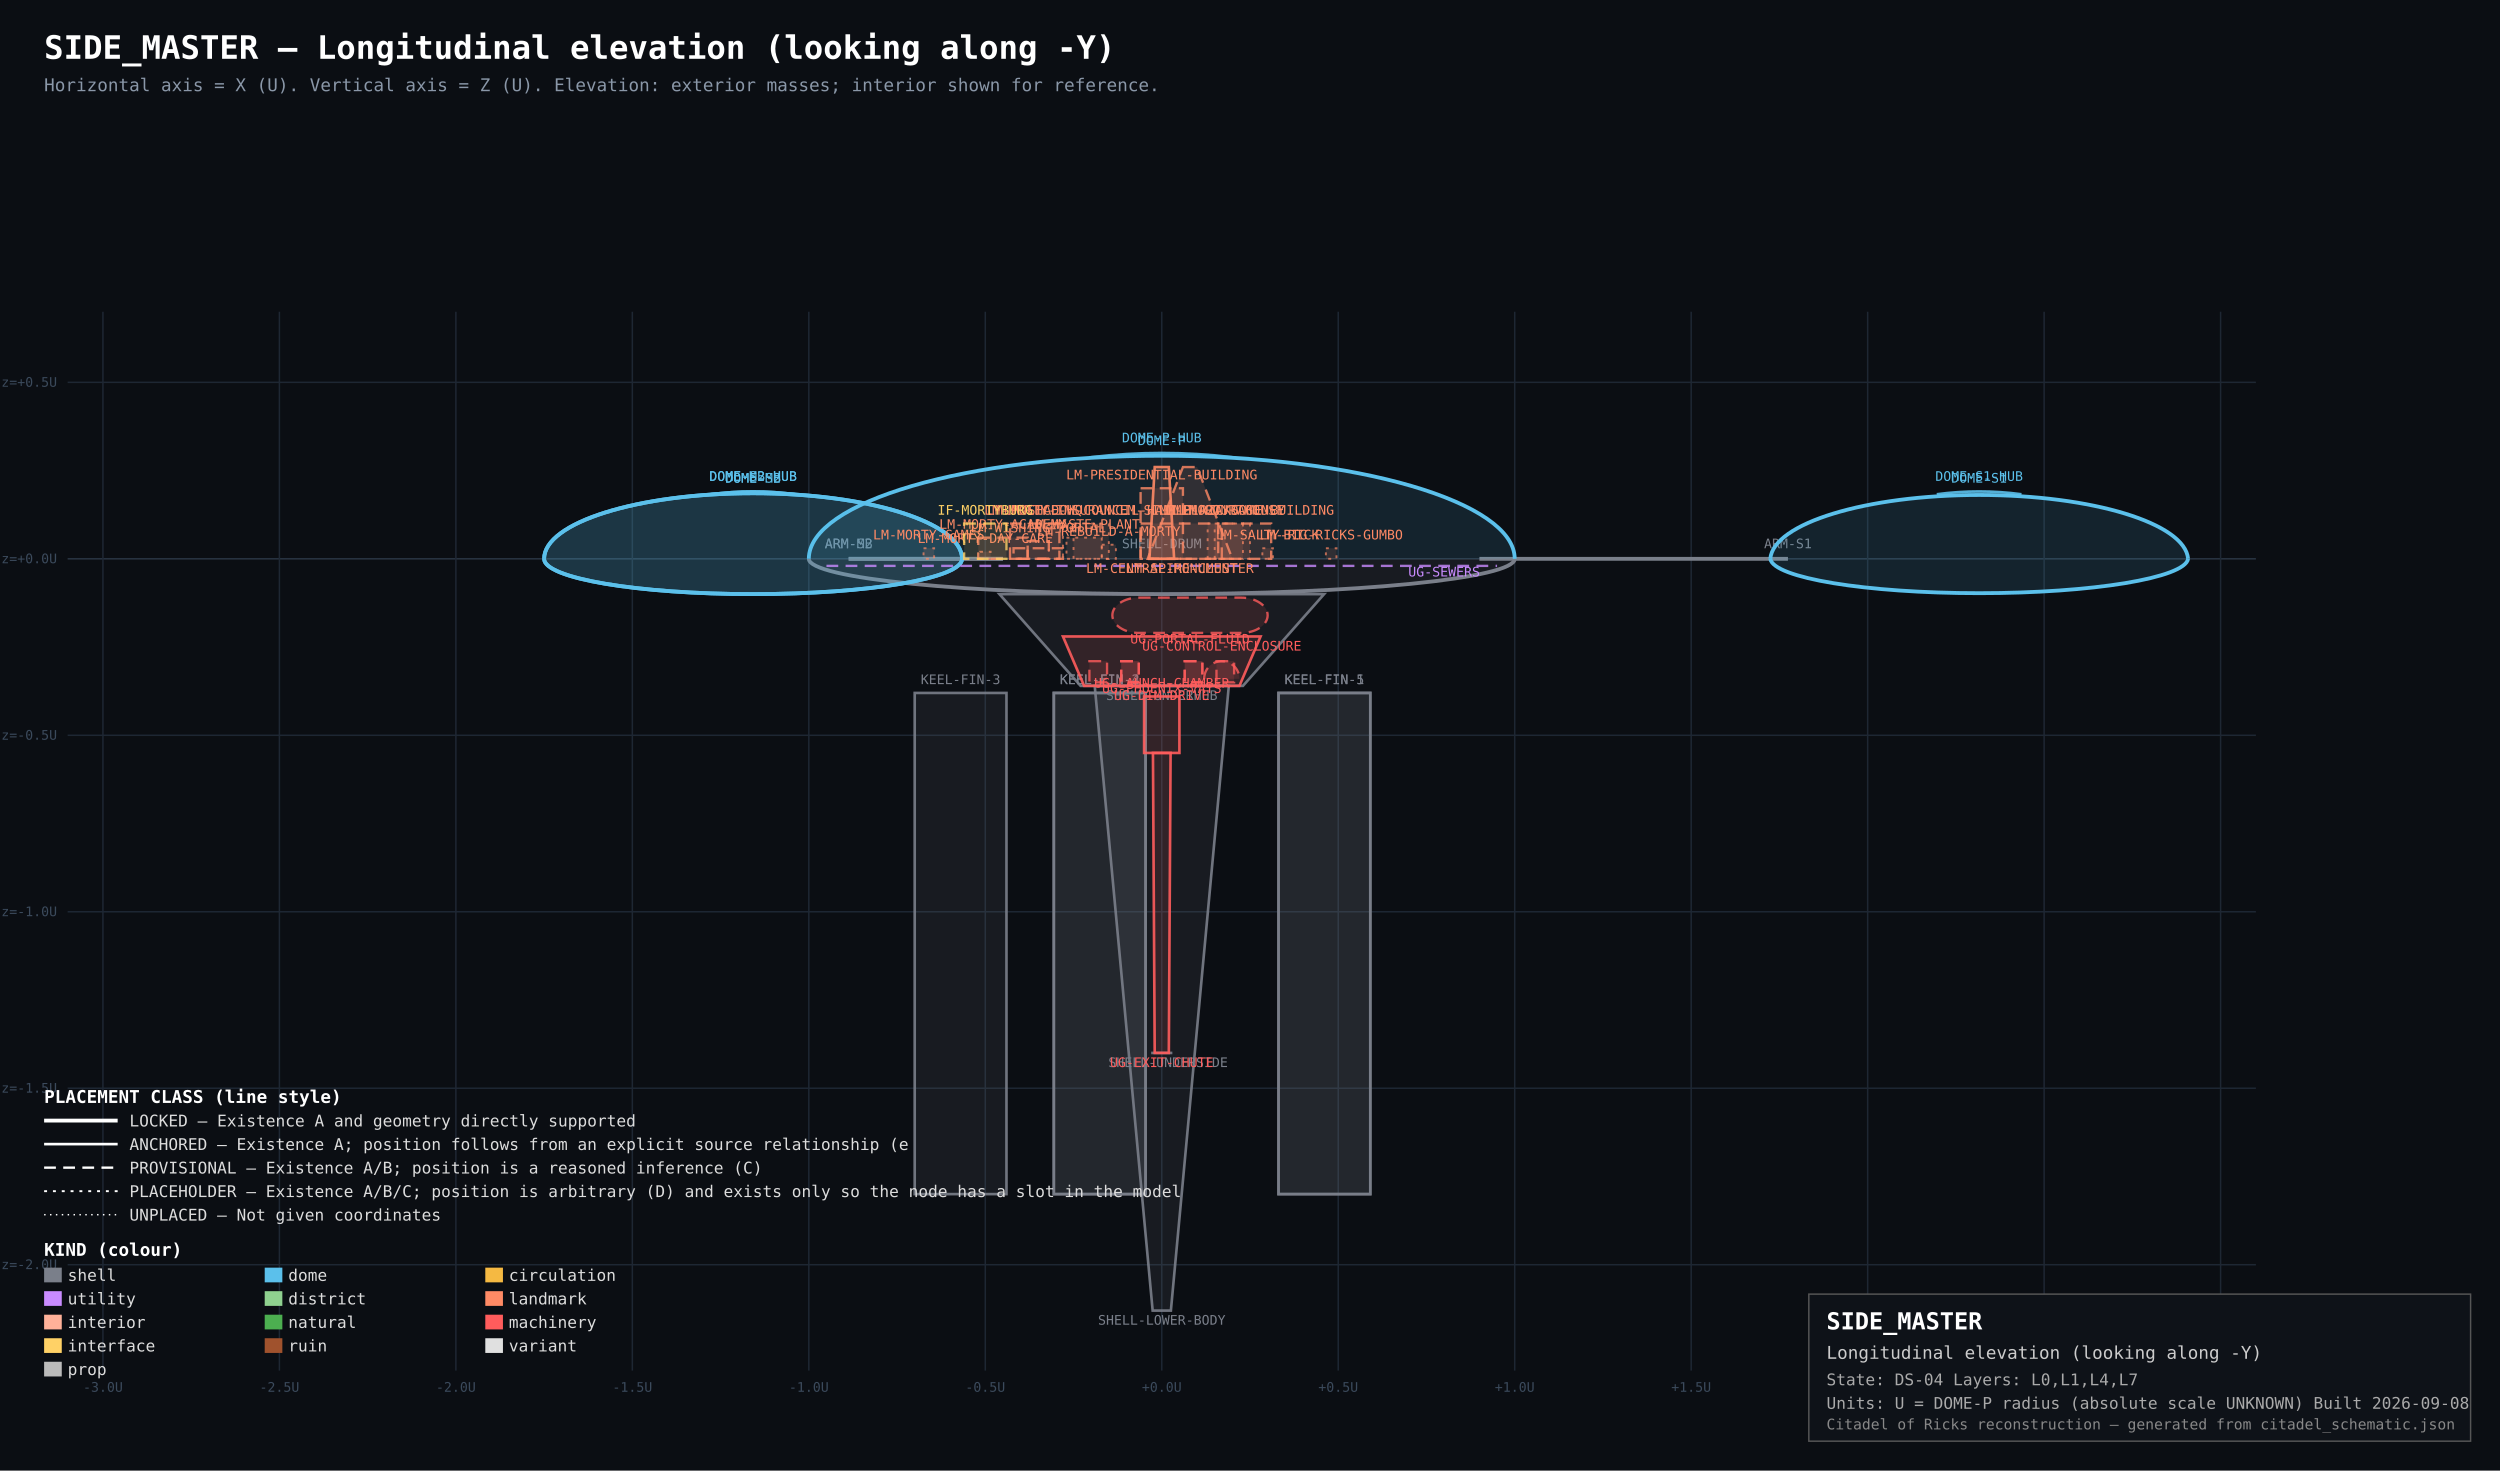
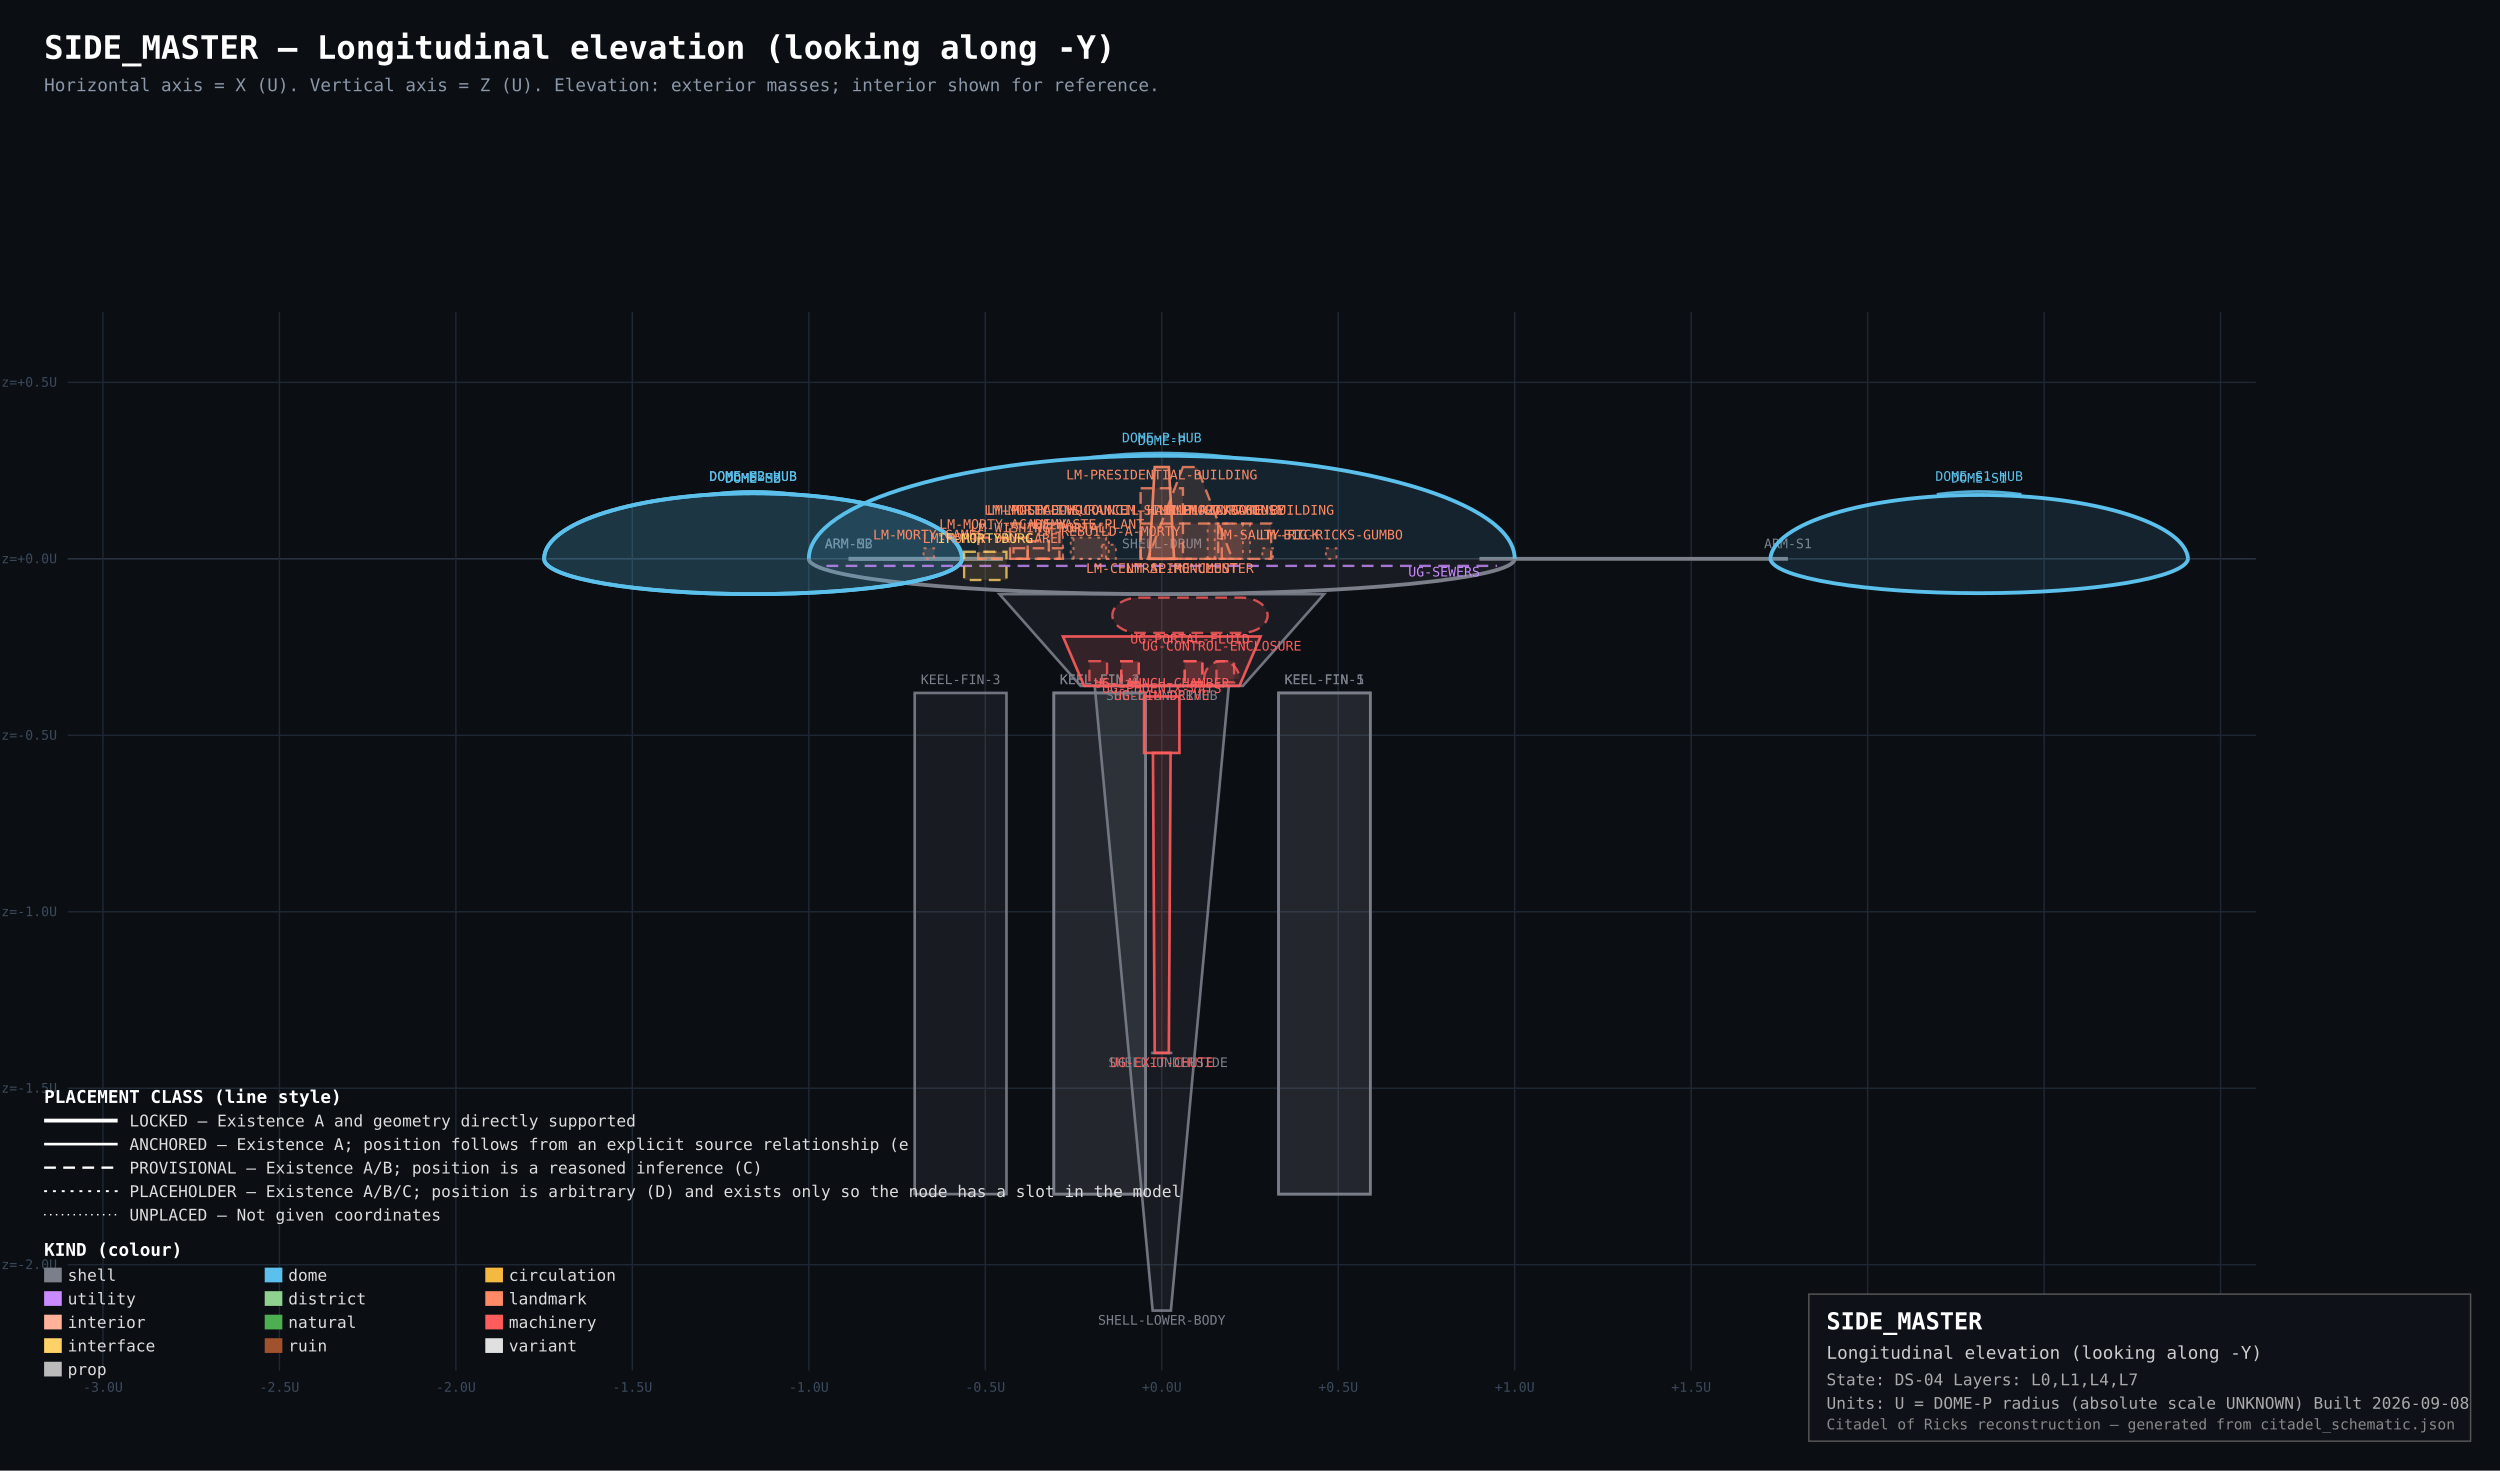
<svg xmlns="http://www.w3.org/2000/svg" width="1700" height="1000" viewBox="0 0 1700 1000" font-family="ui-monospace, Consolas, monospace">
  <rect width="1700" height="1000" fill="#0b0e13" />
  <line x1="46.0" y1="860.0" x2="1534.0" y2="860.0" stroke="#1e2733" stroke-width="1" />
  <text x="38.8" y="863.0" font-size="9" text-anchor="end" fill="#3b4a5c" font-family="ui-monospace, Consolas, monospace">z=-2.0U</text>
  <line x1="46.0" y1="740.0" x2="1534.0" y2="740.0" stroke="#1e2733" stroke-width="1" />
  <text x="38.8" y="743.0" font-size="9" text-anchor="end" fill="#3b4a5c" font-family="ui-monospace, Consolas, monospace">z=-1.5U</text>
  <line x1="46.0" y1="620.0" x2="1534.0" y2="620.0" stroke="#1e2733" stroke-width="1" />
  <text x="38.8" y="623.0" font-size="9" text-anchor="end" fill="#3b4a5c" font-family="ui-monospace, Consolas, monospace">z=-1.0U</text>
  <line x1="46.0" y1="500.0" x2="1534.0" y2="500.0" stroke="#1e2733" stroke-width="1" />
  <text x="38.8" y="503.0" font-size="9" text-anchor="end" fill="#3b4a5c" font-family="ui-monospace, Consolas, monospace">z=-0.5U</text>
  <line x1="46.0" y1="380.0" x2="1534.0" y2="380.0" stroke="#2a3644" stroke-width="1" />
  <text x="38.8" y="383.0" font-size="9" text-anchor="end" fill="#3b4a5c" font-family="ui-monospace, Consolas, monospace">z=+0.0U</text>
  <line x1="46.0" y1="260.0" x2="1534.0" y2="260.0" stroke="#1e2733" stroke-width="1" />
  <text x="38.8" y="263.0" font-size="9" text-anchor="end" fill="#3b4a5c" font-family="ui-monospace, Consolas, monospace">z=+0.5U</text>
  <line x1="70.0" y1="212.0" x2="70.0" y2="932.0" stroke="#1e2733" stroke-width="1" />
  <text x="70.0" y="946.4" font-size="9" text-anchor="middle" fill="#3b4a5c" font-family="ui-monospace, Consolas, monospace">-3.0U</text>
  <line x1="190.0" y1="212.0" x2="190.0" y2="932.0" stroke="#1e2733" stroke-width="1" />
  <text x="190.0" y="946.4" font-size="9" text-anchor="middle" fill="#3b4a5c" font-family="ui-monospace, Consolas, monospace">-2.5U</text>
  <line x1="310.0" y1="212.0" x2="310.0" y2="932.0" stroke="#1e2733" stroke-width="1" />
  <text x="310.0" y="946.4" font-size="9" text-anchor="middle" fill="#3b4a5c" font-family="ui-monospace, Consolas, monospace">-2.0U</text>
  <line x1="430.0" y1="212.0" x2="430.0" y2="932.0" stroke="#1e2733" stroke-width="1" />
  <text x="430.0" y="946.4" font-size="9" text-anchor="middle" fill="#3b4a5c" font-family="ui-monospace, Consolas, monospace">-1.5U</text>
  <line x1="550.0" y1="212.0" x2="550.0" y2="932.0" stroke="#1e2733" stroke-width="1" />
  <text x="550.0" y="946.4" font-size="9" text-anchor="middle" fill="#3b4a5c" font-family="ui-monospace, Consolas, monospace">-1.0U</text>
  <line x1="670.0" y1="212.0" x2="670.0" y2="932.0" stroke="#1e2733" stroke-width="1" />
  <text x="670.0" y="946.4" font-size="9" text-anchor="middle" fill="#3b4a5c" font-family="ui-monospace, Consolas, monospace">-0.5U</text>
  <line x1="790.0" y1="212.0" x2="790.0" y2="932.0" stroke="#1e2733" stroke-width="1" />
  <text x="790.0" y="946.4" font-size="9" text-anchor="middle" fill="#3b4a5c" font-family="ui-monospace, Consolas, monospace">+0.0U</text>
  <line x1="910.0" y1="212.0" x2="910.0" y2="932.0" stroke="#1e2733" stroke-width="1" />
  <text x="910.0" y="946.4" font-size="9" text-anchor="middle" fill="#3b4a5c" font-family="ui-monospace, Consolas, monospace">+0.5U</text>
  <line x1="1030.0" y1="212.0" x2="1030.0" y2="932.0" stroke="#1e2733" stroke-width="1" />
  <text x="1030.0" y="946.4" font-size="9" text-anchor="middle" fill="#3b4a5c" font-family="ui-monospace, Consolas, monospace">+1.0U</text>
  <line x1="1150.0" y1="212.0" x2="1150.0" y2="932.0" stroke="#1e2733" stroke-width="1" />
  <text x="1150.0" y="946.4" font-size="9" text-anchor="middle" fill="#3b4a5c" font-family="ui-monospace, Consolas, monospace">+1.5U</text>
  <line x1="1270.0" y1="212.0" x2="1270.0" y2="932.0" stroke="#1e2733" stroke-width="1" />
  <text x="1270.0" y="946.4" font-size="9" text-anchor="middle" fill="#3b4a5c" font-family="ui-monospace, Consolas, monospace">+2.0U</text>
  <line x1="1390.0" y1="212.0" x2="1390.0" y2="932.0" stroke="#1e2733" stroke-width="1" />
  <text x="1390.0" y="946.4" font-size="9" text-anchor="middle" fill="#3b4a5c" font-family="ui-monospace, Consolas, monospace">+2.5U</text>
  <line x1="1510.0" y1="212.0" x2="1510.0" y2="932.0" stroke="#1e2733" stroke-width="1" />
  <text x="1510.0" y="946.4" font-size="9" text-anchor="middle" fill="#3b4a5c" font-family="ui-monospace, Consolas, monospace">+3.0U</text>
  <text x="30" y="40" font-size="22" fill="#fff" font-weight="bold">SIDE_MASTER — Longitudinal elevation (looking along -Y)</text>
  <text x="30" y="62" font-size="12" fill="#8a97a8">Horizontal axis = X (U). Vertical axis = Z (U). Elevation: exterior masses; interior shown for reference.</text>
  <path d="M 550.0,380.0 A 240.0 24.0 0 0 0 1030.0,380.0" stroke="#7a7f8a" stroke-width="2.6" stroke-opacity="1.0" fill="#7a7f8a" fill-opacity="0.12" />
  <text x="790.0" y="372.8" font-size="9" text-anchor="middle" fill="#7a7f8a" font-family="ui-monospace, Consolas, monospace">SHELL-DRUM</text>
  <polygon points="679.6,404.0 900.4,404.0 845.2,466.4 734.8,466.4" stroke="#7a7f8a" stroke-width="1.8" stroke-opacity="0.9" fill="#7a7f8a" fill-opacity="0.12" />
  <text x="790.0" y="476.0" font-size="9" text-anchor="middle" fill="#7a7f8a" font-family="ui-monospace, Consolas, monospace">SHELL-UNDERHUB</text>
  <rect x="869.4" y="471.2" width="62.4" height="340.8" stroke="#7a7f8a" stroke-width="1.8" stroke-opacity="0.9" fill="#7a7f8a" fill-opacity="0.12" />
  <text x="900.6" y="465.2" font-size="9" text-anchor="middle" fill="#7a7f8a" font-family="ui-monospace, Consolas, monospace">KEEL-FIN-1</text>
  <rect x="716.6" y="471.2" width="62.4" height="340.8" stroke="#7a7f8a" stroke-width="1.8" stroke-opacity="0.9" fill="#7a7f8a" fill-opacity="0.12" />
  <text x="747.8" y="465.2" font-size="9" text-anchor="middle" fill="#7a7f8a" font-family="ui-monospace, Consolas, monospace">KEEL-FIN-2</text>
  <rect x="622.0" y="471.2" width="62.4" height="340.8" stroke="#7a7f8a" stroke-width="1.8" stroke-opacity="0.9" fill="#7a7f8a" fill-opacity="0.12" />
  <text x="653.2" y="465.2" font-size="9" text-anchor="middle" fill="#7a7f8a" font-family="ui-monospace, Consolas, monospace">KEEL-FIN-3</text>
  <rect x="716.6" y="471.2" width="62.4" height="340.8" stroke="#7a7f8a" stroke-width="1.8" stroke-opacity="0.9" fill="#7a7f8a" fill-opacity="0.12" />
  <text x="747.8" y="465.2" font-size="9" text-anchor="middle" fill="#7a7f8a" font-family="ui-monospace, Consolas, monospace">KEEL-FIN-4</text>
  <rect x="869.4" y="471.2" width="62.4" height="340.8" stroke="#7a7f8a" stroke-width="1.8" stroke-opacity="0.9" fill="#7a7f8a" fill-opacity="0.12" />
  <text x="900.6" y="465.2" font-size="9" text-anchor="middle" fill="#7a7f8a" font-family="ui-monospace, Consolas, monospace">KEEL-FIN-5</text>
  <polygon points="744.4,466.4 835.6,466.4 796.2,891.2 783.8,891.2" stroke="#7a7f8a" stroke-width="1.8" stroke-opacity="0.9" fill="#7a7f8a" fill-opacity="0.12" />
  <text x="790.0" y="900.8" font-size="9" text-anchor="middle" fill="#7a7f8a" font-family="ui-monospace, Consolas, monospace">SHELL-LOWER-BODY</text>
  <line x1="782.8" y1="716.0" x2="797.2" y2="716.0" stroke="#7a7f8a" stroke-width="1.8" stroke-opacity="0.9" fill="none" />
  <text x="794.3" y="725.6" font-size="9" text-anchor="middle" fill="#7a7f8a" font-family="ui-monospace, Consolas, monospace">SHELL-UNDERSIDE</text>
  <polyline points="1006.0,380.0 1114.0,380.0 1215.8,380.0" stroke="#7a7f8a" stroke-width="2.6" stroke-opacity="1.0" fill="none" />
  <text x="1215.8" y="372.8" font-size="9" text-anchor="middle" fill="#7a7f8a" font-family="ui-monospace, Consolas, monospace">ARM-S1</text>
  <polyline points="682.0,380.0 628.0,380.0 577.1,380.0" stroke="#7a7f8a" stroke-width="2.6" stroke-opacity="1.0" fill="none" />
  <text x="577.1" y="372.8" font-size="9" text-anchor="middle" fill="#7a7f8a" font-family="ui-monospace, Consolas, monospace">ARM-S2</text>
  <polyline points="682.0,380.0 628.0,380.0 577.1,380.0" stroke="#7a7f8a" stroke-width="2.6" stroke-opacity="1.0" fill="none" />
  <text x="577.1" y="372.8" font-size="9" text-anchor="middle" fill="#7a7f8a" font-family="ui-monospace, Consolas, monospace">ARM-MB</text>
  <path d="M 550.0,380.0 A 240.0 70.1 0 0 1 1030.0,380.0" stroke="#5bc0eb" stroke-width="2.6" stroke-opacity="1.0" fill="#5bc0eb" fill-opacity="0.12" />
  <text x="790.0" y="302.7" font-size="9" text-anchor="middle" fill="#5bc0eb" font-family="ui-monospace, Consolas, monospace">DOME-P</text>
  <path d="M 1203.8,380.0 A 142.1 44.6 0 0 1 1487.9,380.0" stroke="#5bc0eb" stroke-width="2.6" stroke-opacity="1.0" fill="#5bc0eb" fill-opacity="0.12" />
  <path d="M 1203.8,380.0 A 142.1 24.0 0 0 0 1487.9,380.0" stroke="#5bc0eb" stroke-width="2.6" stroke-opacity="1.0" fill="#5bc0eb" fill-opacity="0.12" />
  <text x="1345.8" y="328.2" font-size="9" text-anchor="middle" fill="#5bc0eb" font-family="ui-monospace, Consolas, monospace">DOME-S1</text>
  <path d="M 370.0,380.0 A 142.1 44.6 0 0 1 654.2,380.0" stroke="#5bc0eb" stroke-width="2.6" stroke-opacity="1.0" fill="#5bc0eb" fill-opacity="0.12" />
  <path d="M 370.0,380.0 A 142.1 24.0 0 0 0 654.2,380.0" stroke="#5bc0eb" stroke-width="2.6" stroke-opacity="1.0" fill="#5bc0eb" fill-opacity="0.12" />
  <text x="512.1" y="328.2" font-size="9" text-anchor="middle" fill="#5bc0eb" font-family="ui-monospace, Consolas, monospace">DOME-S2</text>
  <path d="M 370.0,380.0 A 142.1 44.6 0 0 1 654.2,380.0" stroke="#5bc0eb" stroke-width="2.6" stroke-opacity="1.0" fill="#5bc0eb" fill-opacity="0.12" />
  <path d="M 370.0,380.0 A 142.1 24.0 0 0 0 654.2,380.0" stroke="#5bc0eb" stroke-width="2.6" stroke-opacity="1.0" fill="#5bc0eb" fill-opacity="0.12" />
  <text x="512.1" y="328.2" font-size="9" text-anchor="middle" fill="#5bc0eb" font-family="ui-monospace, Consolas, monospace">DOME-MB</text>
  <path d="M 742.0,310.9 A 401.4 401.4 0 0 1 838.0,310.9" stroke="#5bc0eb" stroke-width="1.8" stroke-opacity="0.9" fill="#5bc0eb" fill-opacity="0.12" />
  <text x="790.0" y="300.8" font-size="9" text-anchor="middle" fill="#5bc0eb" font-family="ui-monospace, Consolas, monospace">DOME-P-HUB</text>
  <path d="M 1317.0,336.1 A 217.0 217.0 0 0 1 1374.6,336.1" stroke="#5bc0eb" stroke-width="1.8" stroke-opacity="0.9" fill="#5bc0eb" fill-opacity="0.12" />
  <text x="1345.8" y="327.0" font-size="9" text-anchor="middle" fill="#5bc0eb" font-family="ui-monospace, Consolas, monospace">DOME-S1-HUB</text>
  <path d="M 483.3,336.1 A 217.0 217.0 0 0 1 540.9,336.1" stroke="#5bc0eb" stroke-width="1.8" stroke-opacity="0.9" fill="#5bc0eb" fill-opacity="0.12" />
  <text x="512.1" y="327.0" font-size="9" text-anchor="middle" fill="#5bc0eb" font-family="ui-monospace, Consolas, monospace">DOME-S2-HUB</text>
  <path d="M 483.3,336.1 A 217.0 217.0 0 0 1 540.9,336.1" stroke="#5bc0eb" stroke-width="1.8" stroke-opacity="0.9" fill="#5bc0eb" fill-opacity="0.12" />
  <text x="512.1" y="327.0" font-size="9" text-anchor="middle" fill="#5bc0eb" font-family="ui-monospace, Consolas, monospace">DOME-MB-HUB</text>
  <line x1="562.0" y1="384.8" x2="1018.0" y2="384.8" stroke="#c98bff" stroke-width="1.6" stroke-opacity="0.8" stroke-dasharray="8,5" fill="none" />
  <text x="982.0" y="392.0" font-size="9" text-anchor="middle" fill="#c98bff" font-family="ui-monospace, Consolas, monospace">UG-SEWERS</text>
  <polygon points="785.2,317.6 794.8,317.6 798.4,380.0 781.6,380.0" stroke="#ff8a65" stroke-width="1.8" stroke-opacity="0.9" fill="#ff8a65" fill-opacity="0.12" />
  <text x="790.0" y="389.6" font-size="9" text-anchor="middle" fill="#ff8a65" font-family="ui-monospace, Consolas, monospace">LM-CENTRAL-MONUMENT</text>
  <polygon points="804.4,317.6 814.0,317.6 838.0,380.0 780.4,380.0" stroke="#ff8a65" stroke-width="1.6" stroke-opacity="0.8" stroke-dasharray="8,5" fill="#ff8a65" fill-opacity="0.12" />
  <text x="809.2" y="389.6" font-size="9" text-anchor="middle" fill="#ff8a65" font-family="ui-monospace, Consolas, monospace">LM-SPIRE-CLUSTER</text>
  <rect x="775.6" y="332.0" width="28.8" height="48.0" stroke="#ff8a65" stroke-width="1.6" stroke-opacity="0.8" stroke-dasharray="8,5" fill="#ff8a65" fill-opacity="0.12" />
  <text x="790.0" y="326.0" font-size="9" text-anchor="middle" fill="#ff8a65" font-family="ui-monospace, Consolas, monospace">LM-PRESIDENTIAL-BUILDING</text>
  <rect x="830.8" y="356.0" width="33.6" height="24.0" stroke="#ff8a65" stroke-width="1.6" stroke-opacity="0.8" stroke-dasharray="8,5" fill="#ff8a65" fill-opacity="0.12" />
  <text x="847.6" y="350.0" font-size="9" text-anchor="middle" fill="#ff8a65" font-family="ui-monospace, Consolas, monospace">LM-PLAZA-DOME-BUILDING</text>
  <rect x="730.0" y="356.0" width="24.0" height="24.0" stroke="#ff8a65" stroke-width="1.3" stroke-opacity="0.7" stroke-dasharray="2,4" fill="#ff8a65" fill-opacity="0.12" />
  <text x="742.0" y="350.0" font-size="9" text-anchor="middle" fill="#ff8a65" font-family="ui-monospace, Consolas, monospace">LM-SHADOW-COUNCIL-HALL</text>
  <rect x="826.0" y="356.0" width="24.0" height="24.0" stroke="#ff8a65" stroke-width="1.3" stroke-opacity="0.7" stroke-dasharray="2,4" fill="#ff8a65" fill-opacity="0.12" />
  <text x="838.0" y="350.0" font-size="9" text-anchor="middle" fill="#ff8a65" font-family="ui-monospace, Consolas, monospace">LM-COURTHOUSE</text>
  <rect x="821.2" y="356.0" width="24.0" height="24.0" stroke="#ff8a65" stroke-width="1.3" stroke-opacity="0.7" stroke-dasharray="2,4" fill="#ff8a65" fill-opacity="0.12" />
  <text x="833.2" y="350.0" font-size="9" text-anchor="middle" fill="#ff8a65" font-family="ui-monospace, Consolas, monospace">LM-MORTY-AGENCY</text>
  <rect x="686.8" y="356.0" width="33.6" height="24.0" stroke="#ff8a65" stroke-width="1.6" stroke-opacity="0.8" stroke-dasharray="8,5" fill="#ff8a65" fill-opacity="0.12" />
  <text x="703.6" y="350.0" font-size="9" text-anchor="middle" fill="#ff8a65" font-family="ui-monospace, Consolas, monospace">LM-POLICE-HQ</text>
  <rect x="665.2" y="365.6" width="33.6" height="14.4" stroke="#ff8a65" stroke-width="1.6" stroke-opacity="0.8" stroke-dasharray="8,5" fill="#ff8a65" fill-opacity="0.12" />
  <text x="682.0" y="359.6" font-size="9" text-anchor="middle" fill="#ff8a65" font-family="ui-monospace, Consolas, monospace">LM-MORTY-ACADEMY</text>
  <rect x="775.6" y="356.0" width="52.8" height="24.0" stroke="#ff8a65" stroke-width="1.6" stroke-opacity="0.8" stroke-dasharray="8,5" fill="#ff8a65" fill-opacity="0.12" />
  <text x="802.0" y="350.0" font-size="9" text-anchor="middle" fill="#ff8a65" font-family="ui-monospace, Consolas, monospace">LM-SIMPLE-RICKS</text>
  <rect x="689.2" y="372.8" width="33.6" height="7.2" stroke="#ff8a65" stroke-width="1.6" stroke-opacity="0.8" stroke-dasharray="8,5" fill="none" />
  <rect x="698.8" y="368.0" width="14.4" height="12.0" stroke="#ff8a65" stroke-width="1.6" stroke-opacity="0.8" stroke-dasharray="8,5" fill="#ff8a65" fill-opacity="0.12" />
  <text x="706.0" y="362.0" font-size="9" text-anchor="middle" fill="#ff8a65" font-family="ui-monospace, Consolas, monospace">LM-WISHING-PORTAL</text>
-   <rect x="725.2" y="365.6" width="24.0" height="14.4" stroke="#ff8a65" stroke-width="1.3" stroke-opacity="0.7" stroke-dasharray="2,4" fill="#ff8a65" fill-opacity="0.12" />
-   <text x="737.2" y="359.6" font-size="9" text-anchor="middle" fill="#ff8a65" font-family="ui-monospace, Consolas, monospace">LM-WASTE-PLANT</text>
-   <rect x="666.4" y="375.2" width="7.2" height="4.8" stroke="#ff8a65" stroke-width="1.3" stroke-opacity="0.7" stroke-dasharray="2,4" fill="#ff8a65" fill-opacity="0.12" />
-   <text x="670.0" y="369.2" font-size="9" text-anchor="middle" fill="#ff8a65" font-family="ui-monospace, Consolas, monospace">LM-MORTY-DAY-CARE</text>
+   <rect x="728.1" y="365.6" width="24.0" height="14.4" stroke="#ff8a65" stroke-width="1.3" stroke-opacity="0.7" stroke-dasharray="2,4" fill="#ff8a65" fill-opacity="0.12" />
+   <text x="740.1" y="359.6" font-size="9" text-anchor="middle" fill="#ff8a65" font-family="ui-monospace, Consolas, monospace">LM-WASTE-PLANT</text>
+   <rect x="669.8" y="375.2" width="7.2" height="4.8" stroke="#ff8a65" stroke-width="1.3" stroke-opacity="0.7" stroke-dasharray="2,4" fill="#ff8a65" fill-opacity="0.12" />
+   <text x="673.4" y="369.2" font-size="9" text-anchor="middle" fill="#ff8a65" font-family="ui-monospace, Consolas, monospace">LM-MORTY-DAY-CARE</text>
  <rect x="628.0" y="372.8" width="7.2" height="7.2" stroke="#ff8a65" stroke-width="1.3" stroke-opacity="0.7" stroke-dasharray="2,4" fill="#ff8a65" fill-opacity="0.12" />
  <text x="631.6" y="366.8" font-size="9" text-anchor="middle" fill="#ff8a65" font-family="ui-monospace, Consolas, monospace">LM-MORTY-GAMES</text>
  <rect x="713.2" y="356.0" width="9.6" height="24.0" stroke="#ff8a65" stroke-width="1.3" stroke-opacity="0.7" stroke-dasharray="2,4" fill="#ff8a65" fill-opacity="0.12" />
  <text x="718.0" y="350.0" font-size="9" text-anchor="middle" fill="#ff8a65" font-family="ui-monospace, Consolas, monospace">LM-MORTY-INSURANCE</text>
  <rect x="858.4" y="372.8" width="7.2" height="7.2" stroke="#ff8a65" stroke-width="1.3" stroke-opacity="0.7" stroke-dasharray="2,4" fill="#ff8a65" fill-opacity="0.12" />
  <text x="862.0" y="366.8" font-size="9" text-anchor="middle" fill="#ff8a65" font-family="ui-monospace, Consolas, monospace">LM-SALTY-RICK</text>
  <rect x="901.6" y="372.8" width="7.2" height="7.2" stroke="#ff8a65" stroke-width="1.3" stroke-opacity="0.7" stroke-dasharray="2,4" fill="#ff8a65" fill-opacity="0.12" />
  <text x="905.2" y="366.8" font-size="9" text-anchor="middle" fill="#ff8a65" font-family="ui-monospace, Consolas, monospace">LM-BIG-RICKS-GUMBO</text>
  <rect x="749.2" y="370.4" width="9.6" height="9.6" stroke="#ff8a65" stroke-width="1.3" stroke-opacity="0.7" stroke-dasharray="2,4" fill="#ff8a65" fill-opacity="0.12" />
  <text x="754.0" y="364.4" font-size="9" text-anchor="middle" fill="#ff8a65" font-family="ui-monospace, Consolas, monospace">LM-REBUILD-A-MORTY</text>
  <rect x="756.4" y="406.4" width="105.6" height="24.0" rx="18" stroke="#ff5c5c" stroke-width="1.6" stroke-opacity="0.8" stroke-dasharray="8,5" fill="#ff5c5c" fill-opacity="0.12" />
  <text x="809.2" y="437.6" font-size="9" text-anchor="middle" fill="#ff5c5c" font-family="ui-monospace, Consolas, monospace">UG-PORTAL-FLUID</text>
  <polygon points="722.8,432.8 857.2,432.8 842.8,466.4 737.2,466.4" stroke="#ff5c5c" stroke-width="1.8" stroke-opacity="0.9" fill="#ff5c5c" fill-opacity="0.12" />
  <text x="790.0" y="476.0" font-size="9" text-anchor="middle" fill="#ff5c5c" font-family="ui-monospace, Consolas, monospace">UG-DIM-DRIVE</text>
  <path d="M 818.8,461.6 A 12.0 12.0 0 0 1 842.8,461.6" stroke="#ff5c5c" stroke-width="1.6" stroke-opacity="0.8" stroke-dasharray="8,5" fill="#ff5c5c" fill-opacity="0.12" />
  <text x="830.8" y="442.4" font-size="9" text-anchor="middle" fill="#ff5c5c" font-family="ui-monospace, Consolas, monospace">UG-CONTROL-ENCLOSURE</text>
  <rect x="827.2" y="449.6" width="12.0" height="14.4" stroke="#ff5c5c" stroke-width="1.6" stroke-opacity="0.8" stroke-dasharray="8,5" fill="#ff5c5c" fill-opacity="0.12" />
  <rect x="805.6" y="449.6" width="12.0" height="14.4" stroke="#ff5c5c" stroke-width="1.6" stroke-opacity="0.8" stroke-dasharray="8,5" fill="#ff5c5c" fill-opacity="0.12" />
  <rect x="762.4" y="449.6" width="12.0" height="14.4" stroke="#ff5c5c" stroke-width="1.6" stroke-opacity="0.8" stroke-dasharray="8,5" fill="#ff5c5c" fill-opacity="0.12" />
  <rect x="740.8" y="449.6" width="12.0" height="14.4" stroke="#ff5c5c" stroke-width="1.6" stroke-opacity="0.8" stroke-dasharray="8,5" fill="#ff5c5c" fill-opacity="0.12" />
  <rect x="762.4" y="449.6" width="12.0" height="14.4" stroke="#ff5c5c" stroke-width="1.6" stroke-opacity="0.8" stroke-dasharray="8,5" fill="#ff5c5c" fill-opacity="0.12" />
  <rect x="805.6" y="449.6" width="12.0" height="14.4" stroke="#ff5c5c" stroke-width="1.6" stroke-opacity="0.8" stroke-dasharray="8,5" fill="#ff5c5c" fill-opacity="0.12" />
  <text x="790.0" y="471.2" font-size="9" text-anchor="middle" fill="#ff5c5c" font-family="ui-monospace, Consolas, monospace">UG-PHOENIX-VATS</text>
  <rect x="778.0" y="473.6" width="24.0" height="38.4" stroke="#ff5c5c" stroke-width="1.8" stroke-opacity="0.9" fill="#ff5c5c" fill-opacity="0.12" />
  <text x="790.0" y="467.6" font-size="9" text-anchor="middle" fill="#ff5c5c" font-family="ui-monospace, Consolas, monospace">UG-LAUNCH-CHAMBER</text>
  <polygon points="784.0,512.0 796.0,512.0 794.8,716.0 785.2,716.0" stroke="#ff5c5c" stroke-width="1.8" stroke-opacity="0.9" fill="#ff5c5c" fill-opacity="0.12" />
  <text x="790.0" y="725.6" font-size="9" text-anchor="middle" fill="#ff5c5c" font-family="ui-monospace, Consolas, monospace">UG-EXIT-CHUTE</text>
-   <rect x="655.6" y="356.0" width="28.8" height="24.0" stroke="#ffd166" stroke-width="1.6" stroke-opacity="0.8" stroke-dasharray="8,5" fill="#ffd166" fill-opacity="0.12" />
-   <text x="670.0" y="350.0" font-size="9" text-anchor="middle" fill="#ffd166" font-family="ui-monospace, Consolas, monospace">IF-MORTYBURG</text>
+   <rect x="655.6" y="375.2" width="28.8" height="19.2" stroke="#ffd166" stroke-width="1.6" stroke-opacity="0.8" stroke-dasharray="8,5" fill="#ffd166" fill-opacity="0.12" />
+   <text x="670.0" y="369.2" font-size="9" text-anchor="middle" fill="#ffd166" font-family="ui-monospace, Consolas, monospace">IF-MORTYBURG</text>
  <text x="30" y="750" font-size="12" fill="#fff" font-family="ui-monospace, Consolas, monospace" font-weight="bold">PLACEMENT CLASS (line style)</text>
  <line x1="30" y1="762" x2="80" y2="762" stroke="#fff" stroke-width="2.6" />
  <text x="88" y="766" font-size="11" fill="#ddd" font-family="ui-monospace, Consolas, monospace">LOCKED — Existence A and geometry directly supported</text>
  <line x1="30" y1="778" x2="80" y2="778" stroke="#fff" stroke-width="1.8" />
  <text x="88" y="782" font-size="11" fill="#ddd" font-family="ui-monospace, Consolas, monospace">ANCHORED — Existence A; position follows from an explicit source relationship (e</text>
  <line x1="30" y1="794" x2="80" y2="794" stroke="#fff" stroke-width="1.6" stroke-dasharray="8,5" />
  <text x="88" y="798" font-size="11" fill="#ddd" font-family="ui-monospace, Consolas, monospace">PROVISIONAL — Existence A/B; position is a reasoned inference (C)</text>
  <line x1="30" y1="810" x2="80" y2="810" stroke="#fff" stroke-width="1.3" stroke-dasharray="2,4" />
  <text x="88" y="814" font-size="11" fill="#ddd" font-family="ui-monospace, Consolas, monospace">PLACEHOLDER — Existence A/B/C; position is arbitrary (D) and exists only so the node has a slot in the model</text>
  <line x1="30" y1="826" x2="80" y2="826" stroke="#fff" stroke-width="1.0" stroke-dasharray="1,3" />
  <text x="88" y="830" font-size="11" fill="#ddd" font-family="ui-monospace, Consolas, monospace">UNPLACED — Not given coordinates</text>
  <text x="30" y="854" font-size="12" fill="#fff" font-family="ui-monospace, Consolas, monospace" font-weight="bold">KIND (colour)</text>
  <rect x="30" y="862" width="12" height="10" fill="#7a7f8a" />
  <text x="46" y="871" font-size="11" fill="#ddd" font-family="ui-monospace, Consolas, monospace">shell</text>
  <rect x="180" y="862" width="12" height="10" fill="#5bc0eb" />
  <text x="196" y="871" font-size="11" fill="#ddd" font-family="ui-monospace, Consolas, monospace">dome</text>
  <rect x="330" y="862" width="12" height="10" fill="#f5b942" />
  <text x="346" y="871" font-size="11" fill="#ddd" font-family="ui-monospace, Consolas, monospace">circulation</text>
  <rect x="30" y="878" width="12" height="10" fill="#c98bff" />
  <text x="46" y="887" font-size="11" fill="#ddd" font-family="ui-monospace, Consolas, monospace">utility</text>
  <rect x="180" y="878" width="12" height="10" fill="#8fd18f" />
  <text x="196" y="887" font-size="11" fill="#ddd" font-family="ui-monospace, Consolas, monospace">district</text>
  <rect x="330" y="878" width="12" height="10" fill="#ff8a65" />
  <text x="346" y="887" font-size="11" fill="#ddd" font-family="ui-monospace, Consolas, monospace">landmark</text>
  <rect x="30" y="894" width="12" height="10" fill="#ffb199" />
  <text x="46" y="903" font-size="11" fill="#ddd" font-family="ui-monospace, Consolas, monospace">interior</text>
  <rect x="180" y="894" width="12" height="10" fill="#4caf50" />
  <text x="196" y="903" font-size="11" fill="#ddd" font-family="ui-monospace, Consolas, monospace">natural</text>
  <rect x="330" y="894" width="12" height="10" fill="#ff5c5c" />
  <text x="346" y="903" font-size="11" fill="#ddd" font-family="ui-monospace, Consolas, monospace">machinery</text>
  <rect x="30" y="910" width="12" height="10" fill="#ffd166" />
  <text x="46" y="919" font-size="11" fill="#ddd" font-family="ui-monospace, Consolas, monospace">interface</text>
  <rect x="180" y="910" width="12" height="10" fill="#a0522d" />
  <text x="196" y="919" font-size="11" fill="#ddd" font-family="ui-monospace, Consolas, monospace">ruin</text>
  <rect x="330" y="910" width="12" height="10" fill="#e0e0e0" />
  <text x="346" y="919" font-size="11" fill="#ddd" font-family="ui-monospace, Consolas, monospace">variant</text>
  <rect x="30" y="926" width="12" height="10" fill="#bbbbbb" />
  <text x="46" y="935" font-size="11" fill="#ddd" font-family="ui-monospace, Consolas, monospace">prop</text>
  <rect x="1230" y="880" width="450" height="100" fill="#0e1218" stroke="#555" />
  <text x="1242" y="904" font-size="16" fill="#fff" font-family="ui-monospace, Consolas, monospace" font-weight="bold">SIDE_MASTER</text>
  <text x="1242" y="924" font-size="12" fill="#ccc" font-family="ui-monospace, Consolas, monospace">Longitudinal elevation (looking along -Y)</text>
  <text x="1242" y="942" font-size="11" fill="#aaa" font-family="ui-monospace, Consolas, monospace">State: DS-04   Layers: L0,L1,L4,L7</text>
  <text x="1242" y="958" font-size="11" fill="#aaa" font-family="ui-monospace, Consolas, monospace">Units: U = DOME-P radius (absolute scale UNKNOWN)   Built 2026-09-08</text>
  <text x="1242" y="972" font-size="10" fill="#888" font-family="ui-monospace, Consolas, monospace">Citadel of Ricks reconstruction — generated from citadel_schematic.json</text>
</svg>
